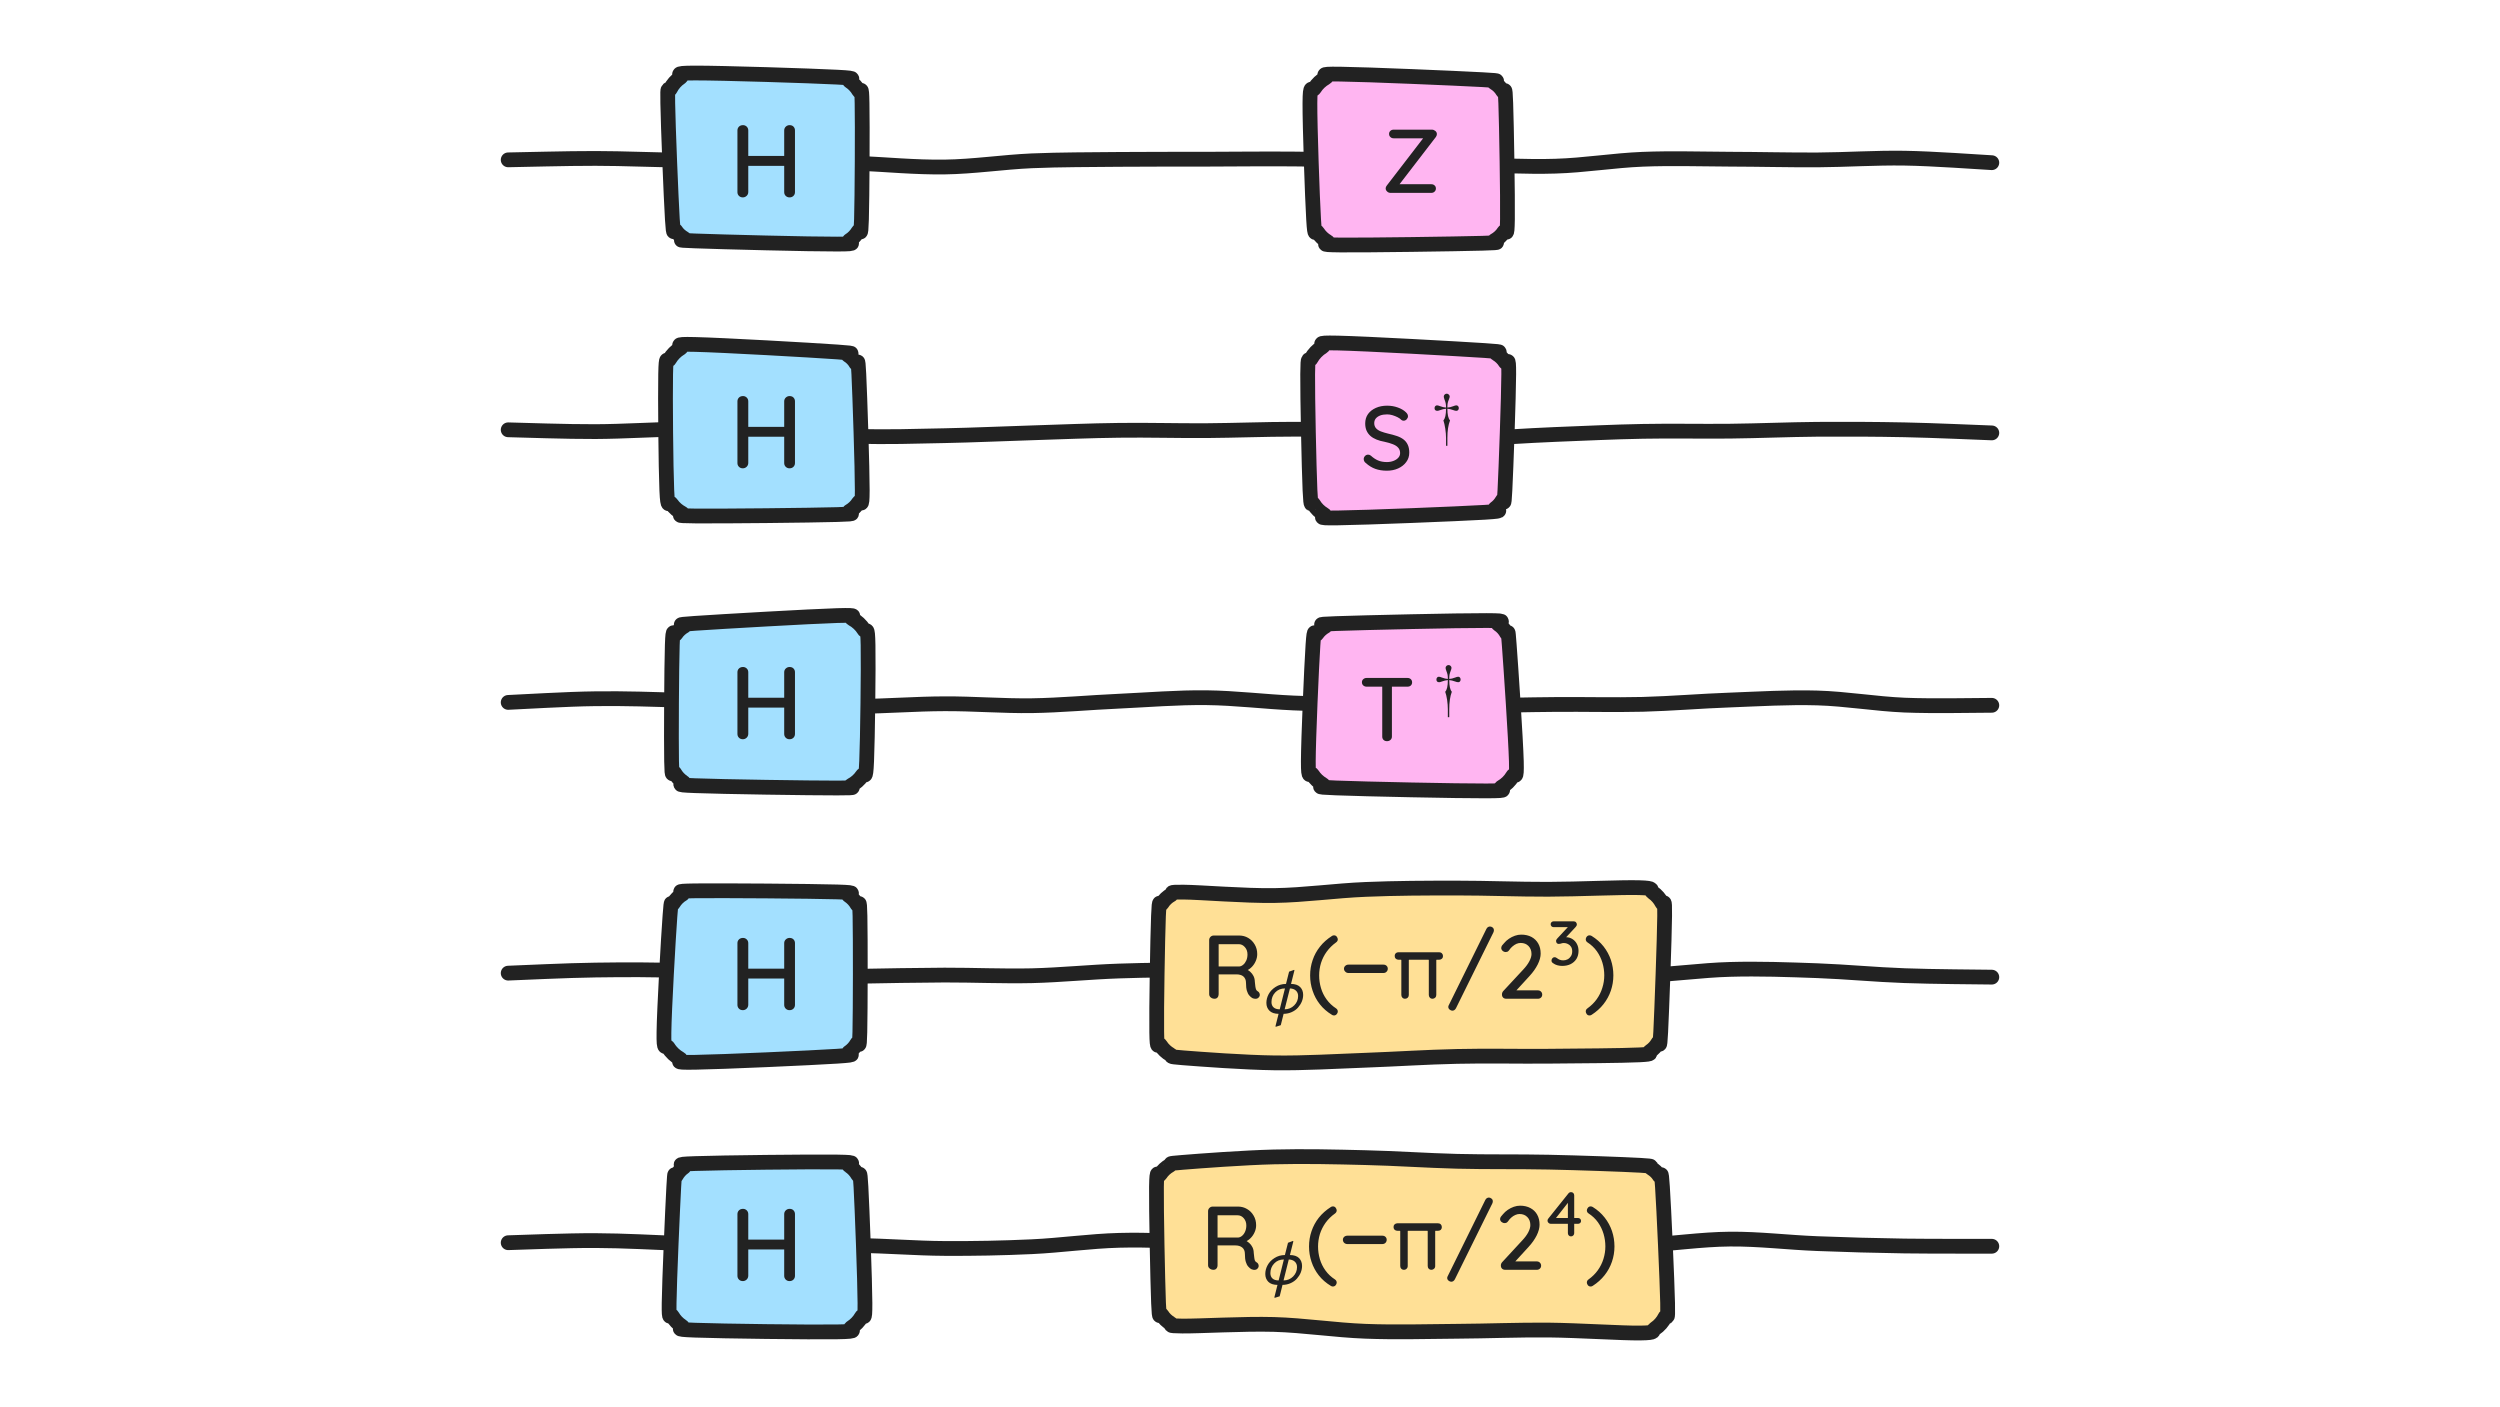
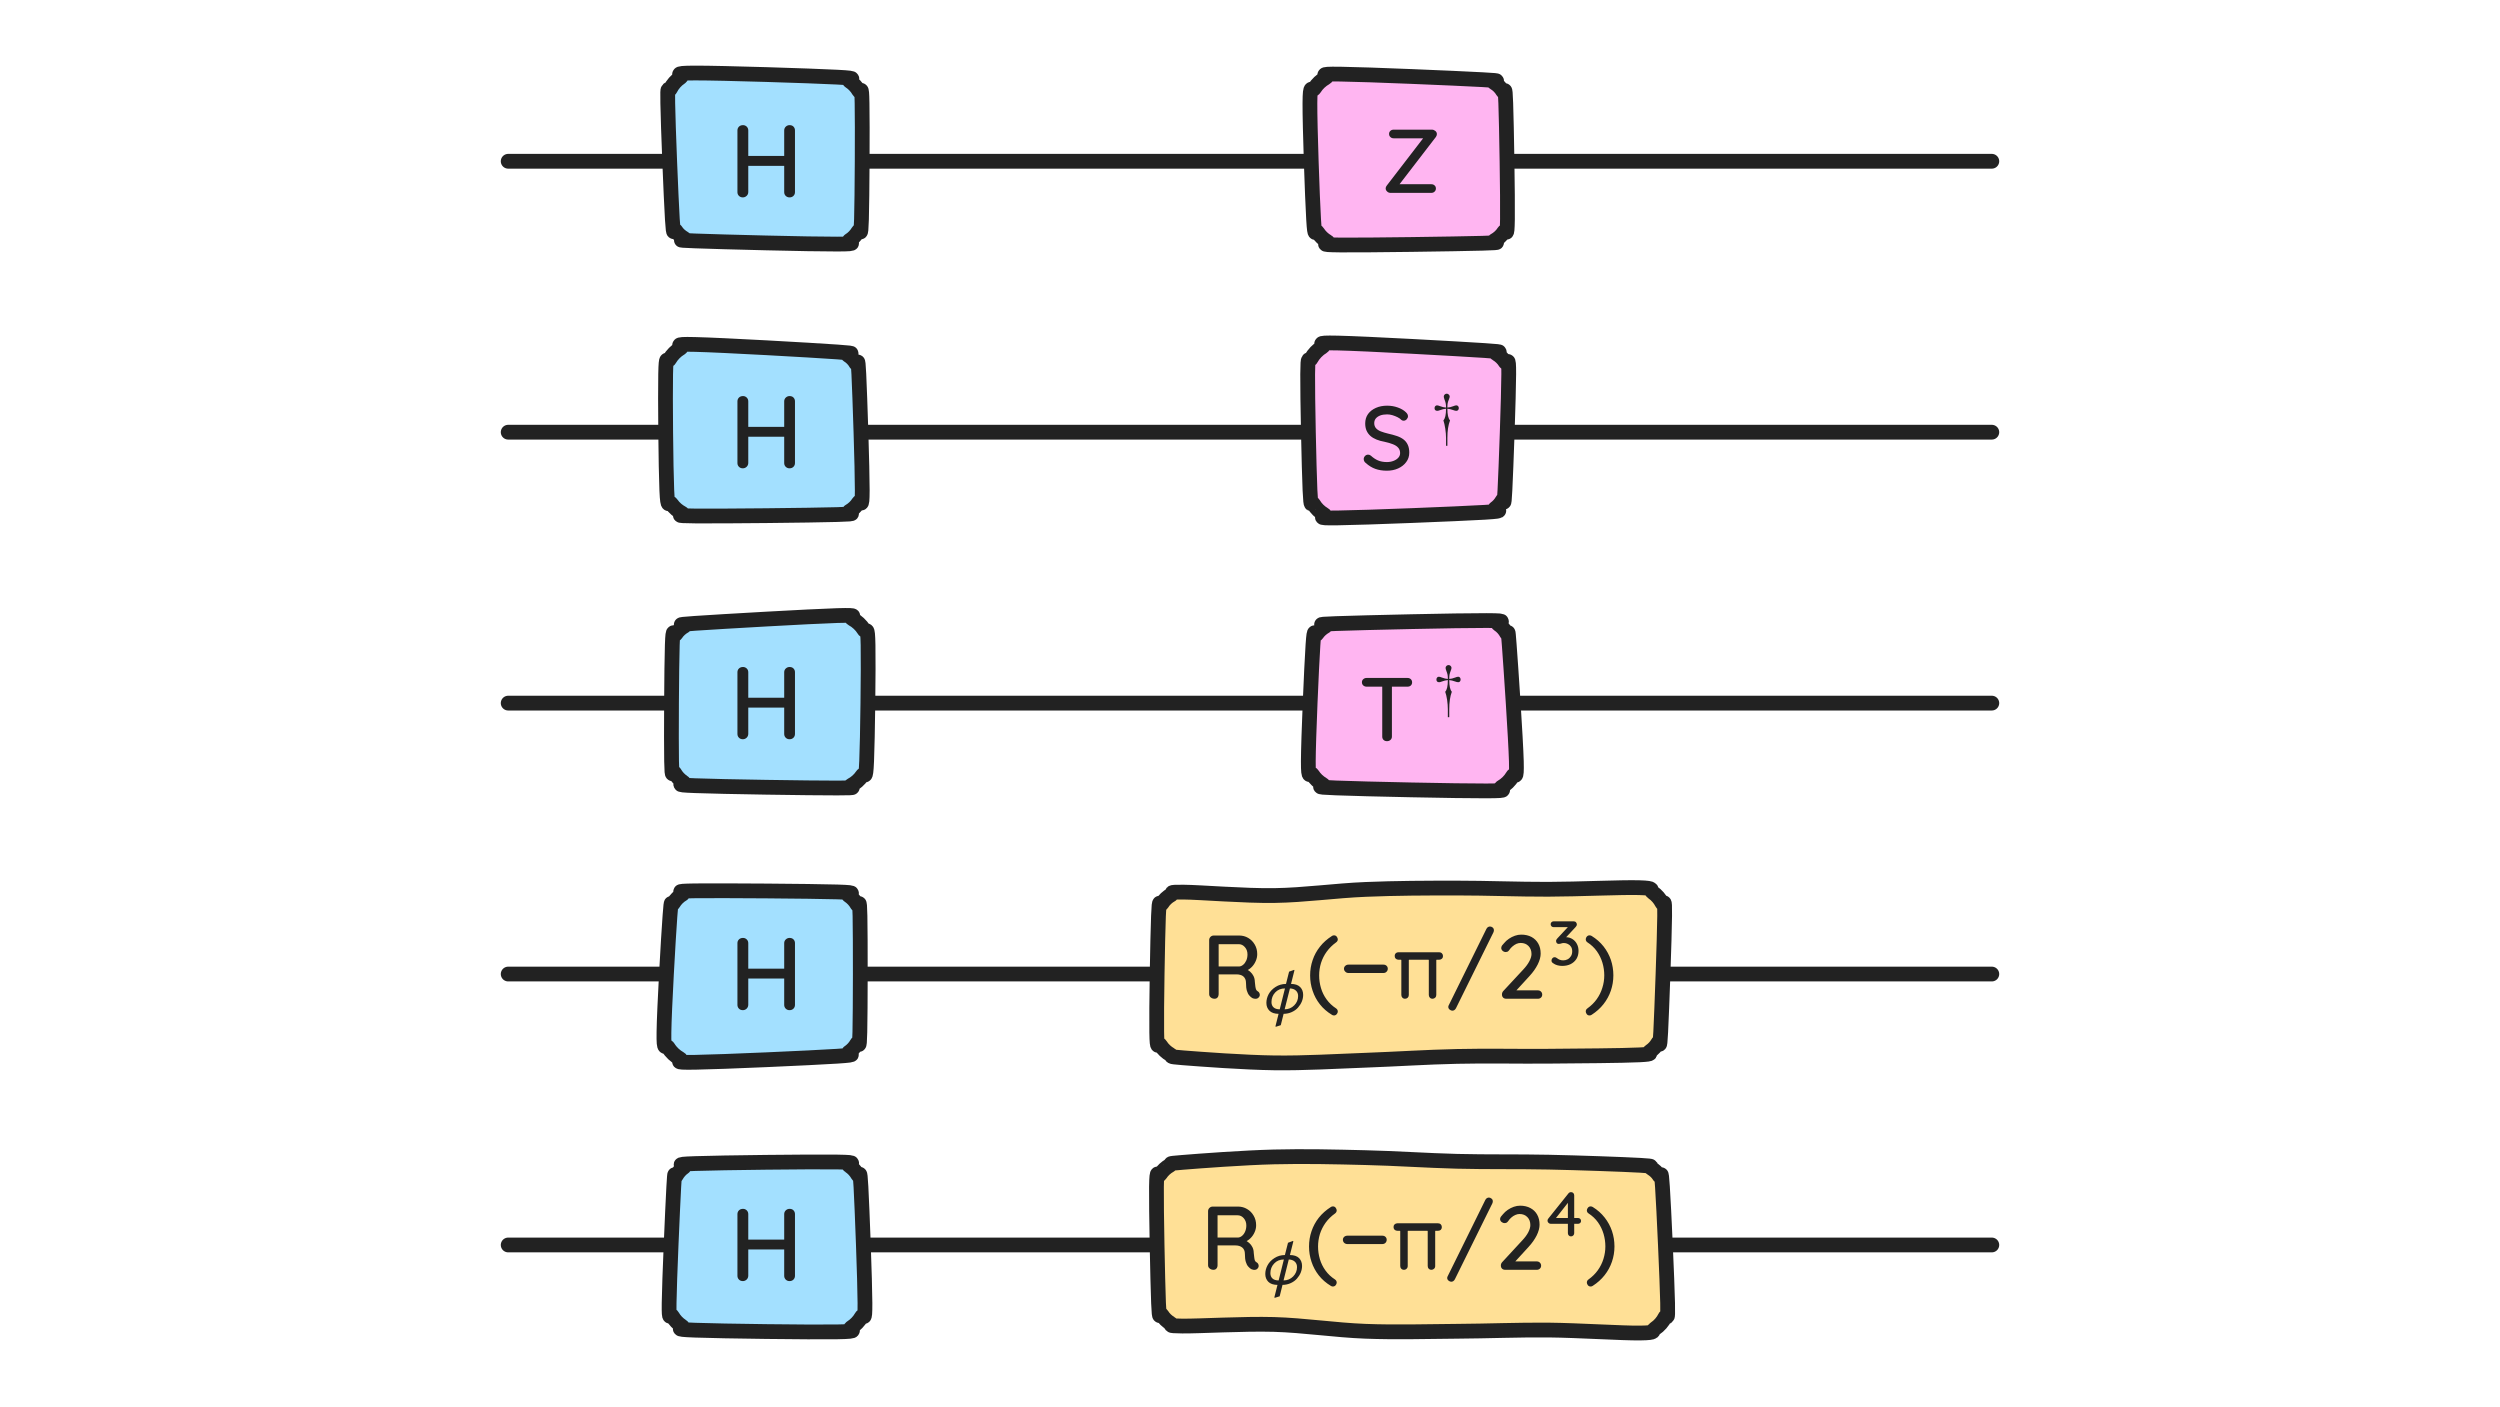
<svg xmlns="http://www.w3.org/2000/svg" viewBox="-78.78 -25 387.56 218" width="387.56" height="218">
  <g stroke-linecap="round" stroke-linejoin="round">
-     <path d="M0,-0.22C2.25,-0.25 9.02,-0.45 13.53,-0.44C18.04,-0.44 22.55,-0.2 27.06,-0.19C31.57,-0.17 36.08,-0.45 40.59,-0.37C45.1,-0.28 49.61,0.09 54.12,0.3C58.63,0.51 63.14,0.95 67.65,0.89C72.16,0.83 76.67,0.13 81.18,-0.07C85.69,-0.26 90.2,-0.24 94.71,-0.29C99.22,-0.33 103.73,-0.31 108.24,-0.32C112.75,-0.33 117.25,-0.39 121.76,-0.35C126.27,-0.31 130.78,-0.25 135.29,-0.11C139.8,0.04 144.31,0.35 148.82,0.5C153.33,0.64 157.84,0.9 162.35,0.76C166.86,0.63 171.37,-0.13 175.88,-0.31C180.39,-0.49 184.9,-0.34 189.41,-0.32C193.92,-0.31 198.43,-0.19 202.94,-0.21C207.45,-0.24 211.96,-0.55 216.47,-0.48C220.98,-0.41 227.75,0.1 230,0.22" fill="none" stroke="#222222" stroke-width="2.29" />
-     <path d="M0,41.63C2.25,41.68 9.02,41.93 13.53,41.91C18.04,41.89 22.55,41.57 27.06,41.52C31.57,41.46 36.08,41.4 40.59,41.58C45.1,41.77 49.61,42.47 54.12,42.63C58.63,42.79 63.14,42.63 67.65,42.54C72.16,42.45 76.67,42.24 81.18,42.1C85.69,41.96 90.2,41.76 94.71,41.71C99.22,41.65 103.73,41.79 108.24,41.76C112.75,41.73 117.25,41.54 121.76,41.54C126.27,41.54 130.78,41.56 135.29,41.78C139.8,42 144.31,42.77 148.82,42.86C153.33,42.96 157.84,42.51 162.35,42.35C166.86,42.18 171.37,41.95 175.88,41.87C180.39,41.78 184.9,41.89 189.41,41.84C193.92,41.79 198.43,41.59 202.94,41.55C207.45,41.52 211.96,41.54 216.47,41.63C220.98,41.72 227.75,42.03 230,42.11" fill="none" stroke="#222222" stroke-width="2.29" />
-     <path d="M0,83.89C2.25,83.8 9.02,83.37 13.53,83.32C18.04,83.26 22.55,83.41 27.06,83.57C31.57,83.73 36.08,84.11 40.59,84.26C45.1,84.42 49.61,84.54 54.12,84.51C58.63,84.48 63.14,84.11 67.65,84.1C72.16,84.08 76.67,84.46 81.18,84.4C85.69,84.33 90.2,83.9 94.71,83.7C99.22,83.49 103.73,83.11 108.24,83.16C112.75,83.21 117.25,83.78 121.76,83.98C126.27,84.17 130.78,84.25 135.29,84.32C139.8,84.4 144.31,84.42 148.82,84.4C153.33,84.38 157.84,84.24 162.35,84.21C166.86,84.17 171.37,84.3 175.88,84.19C180.39,84.07 184.9,83.68 189.41,83.52C193.92,83.35 198.43,83.07 202.94,83.2C207.45,83.33 211.96,84.12 216.47,84.31C220.98,84.5 227.75,84.33 230,84.34" fill="none" stroke="#222222" stroke-width="2.29" />
-     <path d="M0,125.86C2.25,125.78 9.02,125.44 13.53,125.38C18.04,125.32 22.55,125.29 27.06,125.49C31.57,125.69 36.08,126.46 40.59,126.6C45.1,126.74 49.61,126.42 54.12,126.35C58.63,126.27 63.14,126.18 67.65,126.16C72.16,126.15 76.67,126.36 81.18,126.26C85.69,126.15 90.2,125.68 94.71,125.53C99.22,125.38 103.73,125.33 108.24,125.38C112.75,125.44 117.25,125.65 121.76,125.85C126.27,126.06 130.78,126.54 135.29,126.62C139.8,126.69 144.31,126.4 148.82,126.31C153.33,126.22 157.84,126.1 162.35,126.08C166.86,126.07 171.37,126.35 175.88,126.21C180.39,126.08 184.9,125.4 189.41,125.28C193.92,125.15 198.43,125.32 202.94,125.48C207.45,125.65 211.96,126.09 216.47,126.25C220.98,126.42 227.75,126.44 230,126.48" fill="none" stroke="#222222" stroke-width="2.29" />
-     <path d="M0,167.65C2.25,167.59 9.02,167.3 13.53,167.32C18.04,167.34 22.55,167.6 27.06,167.78C31.57,167.96 36.08,168.34 40.59,168.39C45.1,168.45 49.61,168.07 54.12,168.09C58.63,168.12 63.14,168.52 67.65,168.54C72.16,168.57 76.67,168.48 81.18,168.27C85.69,168.06 90.2,167.4 94.71,167.28C99.22,167.16 103.73,167.43 108.24,167.54C112.75,167.66 117.25,167.85 121.76,167.98C126.27,168.11 130.78,168.27 135.29,168.32C139.8,168.37 144.31,168.23 148.82,168.25C153.33,168.28 157.84,168.51 162.35,168.48C166.86,168.44 171.37,168.28 175.88,168.05C180.39,167.82 184.9,167.13 189.41,167.09C193.92,167.05 198.43,167.62 202.94,167.79C207.45,167.97 211.96,168.09 216.47,168.16C220.98,168.22 227.75,168.19 230,168.2" fill="none" stroke="#222222" stroke-width="2.29" />
+     <path d="M0,0C2.25,0 9.02,0 13.53,0C18.04,0 22.55,0 27.06,0C31.57,0 36.08,0 40.59,0C45.1,0 49.61,0 54.12,0C58.63,0 63.14,0 67.65,0C72.16,0 76.67,0 81.18,0C85.69,0 90.2,0 94.71,0C99.22,0 103.73,0 108.24,0C112.75,0 117.25,0 121.76,0C126.27,0 130.78,0 135.29,0C139.8,0 144.31,0 148.82,0C153.33,0 157.84,0 162.35,0C166.86,0 171.37,0 175.88,0C180.39,0 184.9,0 189.41,0C193.92,0 198.43,0 202.94,0C207.45,0 211.96,0 216.47,0C220.98,0 227.75,0 230,0" fill="none" stroke="#222222" stroke-width="2.29" />
+     <path d="M0,42C2.25,42 9.02,42 13.53,42C18.04,42 22.55,42 27.06,42C31.57,42 36.08,42 40.59,42C45.1,42 49.61,42 54.12,42C58.63,42 63.14,42 67.65,42C72.16,42 76.67,42 81.18,42C85.69,42 90.2,42 94.71,42C99.22,42 103.73,42 108.24,42C112.75,42 117.25,42 121.76,42C126.27,42 130.78,42 135.29,42C139.8,42 144.31,42 148.82,42C153.33,42 157.84,42 162.35,42C166.86,42 171.37,42 175.88,42C180.39,42 184.9,42 189.41,42C193.92,42 198.43,42 202.94,42C207.45,42 211.96,42 216.47,42C220.98,42 227.75,42 230,42" fill="none" stroke="#222222" stroke-width="2.29" />
+     <path d="M0,84C2.25,84 9.02,84 13.53,84C18.04,84 22.55,84 27.06,84C31.57,84 36.08,84 40.59,84C45.1,84 49.61,84 54.12,84C58.63,84 63.14,84 67.65,84C72.16,84 76.67,84 81.18,84C85.69,84 90.2,84 94.71,84C99.22,84 103.73,84 108.24,84C112.75,84 117.25,84 121.76,84C126.27,84 130.78,84 135.29,84C139.8,84 144.31,84 148.82,84C153.33,84 157.84,84 162.35,84C166.86,84 171.37,84 175.88,84C180.39,84 184.9,84 189.41,84C193.92,84 198.43,84 202.94,84C207.45,84 211.96,84 216.47,84C220.98,84 227.75,84 230,84" fill="none" stroke="#222222" stroke-width="2.29" />
+     <path d="M0,126C2.25,126 9.02,126 13.53,126C18.04,126 22.55,126 27.06,126C31.57,126 36.08,126 40.59,126C45.1,126 49.61,126 54.12,126C58.63,126 63.14,126 67.65,126C72.16,126 76.67,126 81.18,126C85.69,126 90.2,126 94.71,126C99.22,126 103.73,126 108.24,126C112.75,126 117.25,126 121.76,126C126.27,126 130.78,126 135.29,126C139.8,126 144.31,126 148.82,126C153.33,126 157.84,126 162.35,126C166.86,126 171.37,126 175.88,126C180.39,126 184.9,126 189.41,126C193.92,126 198.43,126 202.94,126C207.45,126 211.96,126 216.47,126C220.98,126 227.75,126 230,126" fill="none" stroke="#222222" stroke-width="2.29" />
+     <path d="M0,168C2.25,168 9.02,168 13.53,168C18.04,168 22.55,168 27.06,168C31.57,168 36.08,168 40.59,168C45.1,168 49.61,168 54.12,168C58.63,168 63.14,168 67.65,168C72.16,168 76.67,168 81.18,168C85.69,168 90.2,168 94.71,168C99.22,168 103.73,168 108.24,168C112.75,168 117.25,168 121.76,168C126.27,168 130.78,168 135.29,168C139.8,168 144.31,168 148.82,168C153.33,168 157.84,168 162.35,168C166.86,168 171.37,168 175.88,168C180.39,168 184.9,168 189.41,168C193.92,168 198.43,168 202.94,168C207.45,168 211.96,168 216.47,168C220.98,168 227.75,168 230,168" fill="none" stroke="#222222" stroke-width="2.29" />
    <path d="M52.96,-12.4C53.52,-12.05 54.03,-11.5 54.35,-10.93C54.67,-10.37 54.8,-12.32 54.86,-9C54.93,-5.68 54.87,5.69 54.77,9C54.67,12.31 54.57,10.33 54.26,10.88C53.94,11.43 53.44,11.96 52.9,12.28C52.35,12.61 54.98,12.83 51,12.84C47.02,12.86 32.95,12.5 29,12.35C25.05,12.2 27.79,12.23 27.29,11.96C26.79,11.69 26.28,11.24 25.98,10.75C25.67,10.25 25.66,12.29 25.45,9C25.25,5.71 24.79,-5.63 24.74,-9C24.68,-12.37 24.82,-10.56 25.15,-11.23C25.47,-11.89 26.06,-12.57 26.7,-12.98C27.34,-13.39 24.95,-13.67 29,-13.68C33.05,-13.69 47.01,-13.25 51,-13.04C54.99,-12.83 52.41,-12.75 52.96,-12.4Z" fill="#A3E0FF" stroke="#222222" stroke-width="2.29" />
    <path d="M152.84,-12.19C153.38,-11.89 153.89,-11.38 154.19,-10.84C154.49,-10.31 154.53,-12.31 154.65,-9C154.77,-5.69 154.96,5.68 154.91,9C154.86,12.32 154.7,10.39 154.36,10.94C154.03,11.49 153.46,12 152.9,12.3C152.34,12.59 154.98,12.59 151,12.71C147.02,12.82 133,13.02 129,12.98C125,12.94 127.58,12.79 127,12.46C126.42,12.14 125.85,11.6 125.49,11.02C125.14,10.45 125.06,12.34 124.86,9C124.66,5.66 124.27,-5.61 124.29,-9C124.31,-12.39 124.59,-10.65 125,-11.31C125.4,-11.97 126.06,-12.58 126.72,-12.94C127.39,-13.31 124.95,-13.56 129,-13.51C133.05,-13.46 147.03,-12.87 151,-12.65C154.97,-12.43 152.31,-12.5 152.84,-12.19Z" fill="#FFB5F1" stroke="#222222" stroke-width="2.29" />
    <path d="M52.69,30.07C53.18,30.36 53.63,30.83 53.9,31.32C54.18,31.81 54.2,29.72 54.36,33C54.52,36.28 54.9,47.68 54.89,51C54.88,54.32 54.64,52.37 54.31,52.91C53.98,53.46 53.44,53.96 52.89,54.27C52.34,54.58 54.98,54.66 51,54.77C47.02,54.89 33.01,55.03 29,54.99C24.99,54.95 27.56,54.86 26.95,54.55C26.34,54.24 25.72,53.71 25.32,53.12C24.93,52.53 24.74,54.35 24.59,51C24.44,47.65 24.34,36.38 24.41,33C24.48,29.62 24.63,31.36 25.01,30.7C25.39,30.03 26.03,29.38 26.69,29C27.36,28.62 24.95,28.3 29,28.4C33.05,28.49 47.05,29.28 51,29.56C54.95,29.84 52.21,29.77 52.69,30.07Z" fill="#A3E0FF" stroke="#222222" stroke-width="2.29" />
    <path d="M153.2,29.83C153.73,30.13 154.25,30.62 154.57,31.15C154.89,31.68 155.12,29.69 155.11,33C155.1,36.31 154.69,47.74 154.52,51C154.35,54.26 154.36,52.11 154.11,52.58C153.85,53.05 153.45,53.51 153,53.82C152.54,54.12 155.43,54.17 151.37,54.42C147.31,54.66 132.78,55.24 128.63,55.29C124.48,55.35 127.1,55.1 126.47,54.75C125.84,54.39 125.23,53.8 124.87,53.17C124.51,52.55 124.46,54.36 124.3,51C124.15,47.64 123.91,36.4 123.94,33C123.97,29.6 124.09,31.3 124.47,30.6C124.85,29.9 125.51,29.2 126.2,28.8C126.9,28.39 124.44,28.09 128.63,28.18C132.83,28.27 147.27,29.07 151.37,29.34C155.46,29.62 152.67,29.53 153.2,29.83Z" fill="#FFB5F1" stroke="#222222" stroke-width="2.29" />
    <path d="M53.35,70.93C54.04,71.29 54.73,71.93 55.14,72.61C55.54,73.29 55.72,71.6 55.79,75C55.86,78.4 55.72,89.63 55.57,93C55.42,96.37 55.27,94.61 54.87,95.24C54.47,95.86 53.81,96.43 53.17,96.75C52.52,97.07 55.03,97.15 51,97.16C46.97,97.17 32.98,96.96 29,96.8C25.02,96.65 27.66,96.56 27.13,96.24C26.6,95.91 26.11,95.38 25.81,94.84C25.51,94.3 25.39,96.31 25.33,93C25.27,89.69 25.33,78.29 25.44,75C25.55,71.71 25.7,73.76 26.01,73.27C26.32,72.79 26.81,72.34 27.31,72.07C27.81,71.8 25.05,71.91 29,71.63C32.95,71.36 46.94,70.55 51,70.43C55.06,70.32 52.66,70.57 53.35,70.93Z" fill="#A3E0FF" stroke="#222222" stroke-width="2.29" />
    <path d="M153.51,71.78C154.04,72.11 154.51,72.65 154.79,73.19C155.07,73.73 154.94,71.7 155.19,75C155.44,78.3 156.2,89.61 156.29,93C156.37,96.39 156.08,94.66 155.7,95.34C155.32,96.01 154.66,96.65 153.98,97.03C153.31,97.41 155.93,97.59 151.65,97.61C147.38,97.63 132.58,97.32 128.35,97.15C124.12,96.99 126.87,96.95 126.27,96.6C125.66,96.26 125.07,95.71 124.7,95.11C124.33,94.51 124.03,96.35 124.04,93C124.05,89.65 124.54,78.29 124.76,75C124.98,71.71 125.05,73.77 125.37,73.28C125.69,72.8 126.18,72.37 126.67,72.1C127.17,71.83 124.18,71.82 128.35,71.67C132.51,71.52 147.46,71.18 151.65,71.2C155.85,71.21 152.99,71.44 153.51,71.78Z" fill="#FFB5F1" stroke="#222222" stroke-width="2.29" />
    <path d="M52.82,113.85C53.33,114.18 53.8,114.69 54.09,115.22C54.37,115.74 54.47,113.7 54.54,117C54.61,120.3 54.6,131.71 54.52,135C54.44,138.29 54.35,136.25 54.06,136.77C53.78,137.29 53.32,137.8 52.81,138.13C52.3,138.46 54.97,138.48 51,138.74C47.03,139 33.06,139.62 29,139.68C24.94,139.74 27.32,139.5 26.62,139.12C25.92,138.74 25.23,138.1 24.82,137.41C24.41,136.73 24.1,138.4 24.15,135C24.19,131.6 24.83,120.33 25.08,117C25.32,113.67 25.28,115.6 25.6,115.04C25.93,114.47 26.47,113.93 27.04,113.61C27.61,113.28 25.01,113.16 29,113.1C32.99,113.05 47.03,113.15 51,113.27C54.97,113.4 52.3,113.53 52.82,113.85Z" fill="#A3E0FF" stroke="#222222" stroke-width="2.29" />
    <path d="M177.44,113.35C178.03,113.74 178.55,114.36 178.86,114.97C179.16,115.57 179.31,113.66 179.28,117C179.25,120.34 178.84,131.72 178.67,135C178.49,138.28 178.5,136.18 178.23,136.68C177.96,137.17 177.52,137.65 177.04,137.96C176.56,138.27 177.97,138.4 175.33,138.53C172.69,138.66 165.91,138.7 161.2,138.74C156.49,138.78 151.78,138.66 147.07,138.77C142.36,138.87 137.64,139.19 132.93,139.36C128.22,139.53 123.51,139.83 118.8,139.77C114.09,139.71 107.36,139.2 104.67,138.99C101.98,138.77 103.24,138.81 102.65,138.49C102.06,138.16 101.48,137.62 101.13,137.04C100.78,136.46 100.59,138.34 100.54,135C100.48,131.66 100.68,120.32 100.81,117C100.94,113.68 101.02,115.63 101.35,115.08C101.67,114.53 102.22,114.02 102.78,113.72C103.33,113.42 102,113.28 104.67,113.3C107.34,113.32 114.09,113.9 118.8,113.83C123.51,113.76 128.22,113.07 132.93,112.88C137.64,112.68 142.36,112.67 147.07,112.67C151.78,112.67 156.49,112.87 161.2,112.86C165.91,112.85 172.62,112.53 175.33,112.61C178.04,112.69 176.85,112.95 177.44,113.35Z" fill="#FFE096" stroke="#222222" stroke-width="2.29" />
    <path d="M52.89,155.73C53.42,156.07 53.91,156.6 54.21,157.15C54.51,157.69 54.5,155.69 54.69,159C54.87,162.31 55.3,173.64 55.31,177C55.32,180.36 55.1,178.53 54.75,179.17C54.4,179.8 53.82,180.41 53.19,180.8C52.57,181.18 55.03,181.4 51,181.47C46.97,181.54 33.01,181.36 29,181.21C24.99,181.06 27.52,180.95 26.93,180.59C26.34,180.22 25.79,179.64 25.46,179.05C25.13,178.45 24.91,180.34 24.95,177C24.99,173.66 25.49,162.28 25.67,159C25.86,155.72 25.78,157.8 26.04,157.29C26.31,156.79 26.75,156.27 27.24,155.95C27.73,155.63 25.04,155.51 29,155.38C32.96,155.24 47.02,155.08 51,155.14C54.98,155.2 52.35,155.4 52.89,155.73Z" fill="#A3E0FF" stroke="#222222" stroke-width="2.29" />
    <path d="M177.19,156.09C177.68,156.36 178.16,156.81 178.45,157.3C178.74,157.78 178.73,155.72 178.94,159C179.16,162.28 179.67,173.63 179.74,177C179.8,180.37 179.66,178.55 179.33,179.21C179.01,179.87 178.43,180.55 177.79,180.96C177.15,181.36 178.25,181.61 175.5,181.65C172.76,181.69 166.04,181.24 161.3,181.19C156.57,181.15 151.83,181.35 147.1,181.38C142.37,181.42 137.63,181.56 132.9,181.38C128.17,181.2 123.43,180.46 118.7,180.32C113.96,180.19 107.17,180.6 104.5,180.57C101.83,180.54 103.21,180.43 102.68,180.14C102.15,179.85 101.64,179.35 101.33,178.83C101.02,178.31 100.96,180.3 100.82,177C100.69,173.7 100.46,162.33 100.5,159C100.55,155.67 100.75,157.59 101.09,157.04C101.44,156.48 102,155.97 102.57,155.66C103.14,155.35 101.81,155.42 104.5,155.2C107.19,154.98 113.96,154.47 118.7,154.35C123.43,154.23 128.17,154.34 132.9,154.46C137.63,154.57 142.37,154.91 147.1,155.03C151.83,155.15 156.57,155.06 161.3,155.16C166.04,155.26 172.86,155.5 175.5,155.65C178.15,155.81 176.69,155.81 177.19,156.09Z" fill="#FFE096" stroke="#222222" stroke-width="2.29" />
    <path d="M36.41,-5.6Q36.73,-5.6 36.98,-5.37Q37.22,-5.13 37.22,-4.78L37.22,4.79Q37.21,5.14 36.96,5.37Q36.71,5.6 36.38,5.6Q36.01,5.6 35.78,5.37Q35.54,5.14 35.54,4.79L35.54,-4.78Q35.54,-5.13 35.78,-5.37Q36.02,-5.6 36.41,-5.6ZM43.62,-5.6Q44.01,-5.6 44.23,-5.37Q44.46,-5.13 44.46,-4.78L44.46,4.79Q44.46,5.14 44.22,5.37Q43.99,5.6 43.61,5.6Q43.27,5.6 43.03,5.37Q42.79,5.14 42.79,4.79L42.79,-4.78Q42.79,-5.13 43.04,-5.37Q43.29,-5.6 43.62,-5.6ZM36.34,-0.83L43.64,-0.83L43.62,0.71L36.33,0.71L36.34,-0.83Z" fill="#222222" stroke="none" />
    <path d="M143.21,-4.9Q143.48,-4.9 143.72,-4.71Q143.97,-4.52 143.97,-4.21Q143.97,-3.99 143.82,-3.77L138.12,3.64L137.99,3.56L143.12,3.56Q143.41,3.56 143.61,3.74Q143.82,3.92 143.82,4.23Q143.82,4.51 143.61,4.71Q143.41,4.9 143.12,4.9L136.77,4.9Q136.47,4.9 136.25,4.68Q136.03,4.47 136.03,4.2Q136.03,3.98 136.2,3.77L141.9,-3.64L142.01,-3.56L137.26,-3.56Q136.97,-3.56 136.77,-3.75Q136.56,-3.93 136.56,-4.24Q136.56,-4.54 136.77,-4.72Q136.97,-4.9 137.26,-4.9L143.21,-4.9Z" fill="#222222" stroke="none" />
    <path d="M36.41,36.4Q36.73,36.4 36.98,36.63Q37.22,36.87 37.22,37.22L37.22,46.79Q37.21,47.13 36.96,47.37Q36.71,47.6 36.38,47.6Q36.01,47.6 35.78,47.37Q35.54,47.13 35.54,46.79L35.54,37.22Q35.54,36.87 35.78,36.63Q36.02,36.4 36.41,36.4ZM43.62,36.4Q44.01,36.4 44.23,36.63Q44.46,36.87 44.46,37.22L44.46,46.79Q44.46,47.13 44.22,47.37Q43.99,47.6 43.61,47.6Q43.27,47.6 43.03,47.37Q42.79,47.13 42.79,46.79L42.79,37.22Q42.79,36.87 43.04,36.63Q43.29,36.4 43.62,36.4ZM36.34,41.17L43.64,41.17L43.62,42.7L36.33,42.7L36.34,41.17Z" fill="#222222" stroke="none" />
    <path d="M136.23,47.97Q135.22,47.97 134.44,47.69Q133.65,47.41 132.94,46.77Q132.79,46.66 132.71,46.5Q132.63,46.34 132.63,46.17Q132.63,45.9 132.83,45.69Q133.02,45.48 133.32,45.48Q133.54,45.48 133.74,45.64Q134.27,46.13 134.85,46.38Q135.43,46.63 136.22,46.63Q136.78,46.63 137.24,46.45Q137.71,46.27 137.99,45.96Q138.27,45.65 138.27,45.24Q138.27,44.74 137.98,44.41Q137.7,44.08 137.16,43.87Q136.62,43.65 135.87,43.49Q135.17,43.37 134.61,43.14Q134.06,42.92 133.67,42.58Q133.28,42.23 133.07,41.76Q132.86,41.28 132.86,40.65Q132.86,39.8 133.3,39.18Q133.75,38.57 134.52,38.23Q135.29,37.89 136.26,37.89Q137.14,37.89 137.91,38.17Q138.68,38.44 139.16,38.9Q139.49,39.2 139.49,39.53Q139.49,39.78 139.29,40Q139.09,40.22 138.82,40.22Q138.62,40.22 138.48,40.11Q138.26,39.87 137.88,39.68Q137.5,39.49 137.07,39.36Q136.65,39.24 136.26,39.24Q135.63,39.24 135.18,39.41Q134.73,39.59 134.49,39.89Q134.26,40.19 134.26,40.6Q134.26,41.07 134.53,41.38Q134.8,41.69 135.29,41.88Q135.78,42.07 136.41,42.22Q137.18,42.39 137.79,42.6Q138.4,42.81 138.82,43.14Q139.24,43.47 139.46,43.96Q139.69,44.45 139.69,45.17Q139.69,46.01 139.21,46.64Q138.74,47.27 137.96,47.62Q137.18,47.97 136.23,47.97ZM145.39,44.11L145.39,42.9Q145.39,42.22 145.27,41.44Q145.15,40.66 144.98,40.17Q145.39,39.75 145.39,38.36Q144.94,38.4 144.5,38.57Q144.18,38.69 144.05,38.69Q143.61,38.69 143.61,38.27Q143.61,38.08 143.72,37.96Q143.83,37.84 144,37.84Q144.15,37.84 144.48,37.97Q145,38.17 145.39,38.18Q145.39,37.78 145.34,37.54Q145.3,37.3 145.15,36.93Q145.04,36.63 145.04,36.47Q145.04,36.3 145.18,36.16Q145.32,36.03 145.5,36.03Q145.67,36.03 145.81,36.16Q145.96,36.3 145.96,36.47Q145.96,36.61 145.83,36.93Q145.68,37.29 145.64,37.53Q145.6,37.77 145.6,38.18Q146,38.17 146.51,37.97Q146.82,37.84 147,37.84Q147.15,37.84 147.26,37.96Q147.37,38.08 147.37,38.27Q147.37,38.46 147.26,38.57Q147.16,38.69 147,38.69Q146.8,38.69 146.49,38.57Q146.02,38.4 145.6,38.36Q145.6,39.74 146.01,40.17Q145.6,41.21 145.6,42.9L145.6,44.11L145.39,44.11Z" fill="#222222" stroke="none" />
    <path d="M36.41,78.4Q36.73,78.4 36.98,78.63Q37.22,78.86 37.22,79.21L37.22,88.78Q37.21,89.13 36.96,89.37Q36.71,89.6 36.38,89.6Q36.01,89.6 35.78,89.37Q35.54,89.13 35.54,88.78L35.54,79.21Q35.54,78.86 35.78,78.63Q36.02,78.4 36.41,78.4ZM43.62,78.4Q44.01,78.4 44.23,78.63Q44.46,78.86 44.46,79.21L44.46,88.78Q44.46,89.13 44.22,89.37Q43.99,89.6 43.61,89.6Q43.27,89.6 43.03,89.37Q42.79,89.13 42.79,88.78L42.79,79.21Q42.79,78.86 43.04,78.63Q43.29,78.4 43.62,78.4ZM36.34,83.17L43.64,83.17L43.62,84.7L36.33,84.7L36.34,83.17Z" fill="#222222" stroke="none" />
    <path d="M136.24,89.9Q135.9,89.9 135.7,89.7Q135.5,89.5 135.5,89.19L135.5,80.8L137,80.8L137,89.19Q137,89.5 136.78,89.7Q136.56,89.9 136.24,89.9ZM133.06,81.45Q132.77,81.45 132.56,81.26Q132.35,81.07 132.35,80.76Q132.35,80.47 132.56,80.29Q132.77,80.1 133.06,80.1L139.43,80.1Q139.73,80.1 139.93,80.29Q140.13,80.48 140.13,80.78Q140.13,81.08 139.93,81.27Q139.73,81.45 139.43,81.45L133.06,81.45ZM145.67,86.18L145.67,84.97Q145.67,84.29 145.56,83.51Q145.44,82.73 145.26,82.24Q145.67,81.82 145.67,80.43Q145.22,80.47 144.78,80.64Q144.47,80.76 144.33,80.76Q143.9,80.76 143.9,80.34Q143.9,80.15 144.01,80.03Q144.11,79.91 144.28,79.91Q144.44,79.91 144.76,80.04Q145.28,80.24 145.67,80.25Q145.67,79.85 145.63,79.61Q145.58,79.37 145.44,79Q145.32,78.7 145.32,78.54Q145.32,78.37 145.46,78.23Q145.6,78.1 145.78,78.1Q145.96,78.1 146.1,78.23Q146.24,78.37 146.24,78.54Q146.24,78.68 146.11,79Q145.97,79.36 145.93,79.6Q145.89,79.84 145.89,80.25Q146.28,80.24 146.79,80.04Q147.1,79.91 147.28,79.91Q147.44,79.91 147.54,80.03Q147.65,80.15 147.65,80.34Q147.65,80.53 147.55,80.64Q147.45,80.76 147.29,80.76Q147.08,80.76 146.77,80.64Q146.31,80.47 145.89,80.43Q145.89,81.81 146.29,82.24Q145.89,83.28 145.89,84.97L145.89,86.18L145.67,86.18Z" fill="#222222" stroke="none" />
    <path d="M36.41,120.4Q36.73,120.4 36.98,120.63Q37.22,120.86 37.22,121.21L37.22,130.78Q37.21,131.13 36.96,131.37Q36.71,131.6 36.38,131.6Q36.01,131.6 35.78,131.37Q35.54,131.13 35.54,130.78L35.54,121.21Q35.54,120.86 35.78,120.63Q36.02,120.4 36.41,120.4ZM43.62,120.4Q44.01,120.4 44.23,120.63Q44.46,120.86 44.46,121.21L44.46,130.78Q44.46,131.13 44.22,131.37Q43.99,131.6 43.61,131.6Q43.27,131.6 43.03,131.37Q42.79,131.13 42.79,130.78L42.79,121.21Q42.79,120.86 43.04,120.63Q43.29,120.4 43.62,120.4ZM36.34,125.17L43.64,125.17L43.62,126.7L36.33,126.7L36.34,125.17Z" fill="#222222" stroke="none" />
    <path d="M109.51,129.83Q109.17,129.83 108.92,129.63Q108.67,129.42 108.67,129.12L108.67,120.74Q108.67,120.44 108.88,120.23Q109.09,120.03 109.38,120.03L113.33,120.03Q114.09,120.03 114.72,120.4Q115.35,120.77 115.73,121.42Q116.12,122.07 116.12,122.91Q116.12,123.47 115.89,123.98Q115.67,124.5 115.29,124.89Q114.91,125.28 114.44,125.48L114.28,125.21Q114.72,125.36 115.04,125.65Q115.36,125.94 115.55,126.32Q115.74,126.71 115.75,127.2Q115.8,127.63 115.83,127.92Q115.87,128.21 115.94,128.39Q116.01,128.57 116.19,128.67Q116.44,128.81 116.5,129.09Q116.57,129.37 116.38,129.59Q116.26,129.76 116.07,129.81Q115.88,129.86 115.68,129.82Q115.49,129.79 115.35,129.72Q115.12,129.58 114.89,129.32Q114.66,129.06 114.52,128.6Q114.38,128.14 114.38,127.38Q114.38,127.03 114.27,126.78Q114.16,126.53 113.96,126.36Q113.77,126.2 113.5,126.13Q113.23,126.05 112.91,126.05L109.94,126.05L110.14,125.77L110.14,129.12Q110.14,129.42 109.97,129.63Q109.8,129.83 109.51,129.83ZM109.96,124.83L113.3,124.83Q113.63,124.82 113.93,124.57Q114.23,124.33 114.42,123.91Q114.61,123.49 114.61,122.96Q114.61,122.28 114.21,121.83Q113.81,121.37 113.26,121.37L109.99,121.37L110.14,121.01L110.14,125.13L109.96,124.83ZM121.89,125.42L121.36,127.53Q122.31,127.54 122.78,128.02Q123.24,128.49 123.24,129.23Q123.24,129.74 123.04,130.25Q122.83,130.76 122.45,131.19Q122.08,131.62 121.49,131.89Q120.91,132.16 120.21,132.17L119.77,133.93L119.02,134.17L118.94,134.12L119.43,132.17Q118.48,132.16 118.01,131.68Q117.54,131.21 117.54,130.47Q117.54,129.78 117.89,129.12Q118.25,128.46 118.96,128Q119.68,127.54 120.58,127.53L121.06,125.63L121.84,125.35L121.89,125.42ZM121.19,128.23L120.37,131.47Q121.26,131.46 121.86,130.85Q122.46,130.25 122.46,129.4Q122.46,128.89 122.12,128.57Q121.78,128.25 121.19,128.23ZM119.61,131.47L120.42,128.23Q119.49,128.23 118.91,128.85Q118.33,129.47 118.33,130.35Q118.33,130.87 118.65,131.16Q118.96,131.46 119.61,131.47ZM128.02,132.42Q127.84,132.42 127.7,132.32Q126.59,131.65 125.84,130.7Q125.09,129.75 124.71,128.6Q124.32,127.45 124.32,126.22Q124.32,124.97 124.71,123.84Q125.09,122.7 125.85,121.75Q126.6,120.8 127.7,120.1Q127.84,120 128.02,120Q128.3,120 128.45,120.21Q128.61,120.42 128.61,120.62Q128.61,120.9 128.35,121.09Q127.49,121.71 126.9,122.52Q126.31,123.33 126.01,124.28Q125.72,125.22 125.72,126.22Q125.72,127.21 126,128.16Q126.28,129.12 126.87,129.93Q127.46,130.75 128.35,131.33Q128.61,131.51 128.61,131.82Q128.61,132.03 128.44,132.22Q128.27,132.42 128.02,132.42ZM130.27,125.84Q129.98,125.84 129.78,125.64Q129.57,125.45 129.57,125.17Q129.57,124.9 129.78,124.72Q129.98,124.54 130.27,124.54L135.68,124.54Q135.98,124.54 136.17,124.72Q136.36,124.9 136.36,125.18Q136.36,125.45 136.17,125.64Q135.98,125.84 135.68,125.84L130.27,125.84ZM139.04,129.83Q138.78,129.83 138.62,129.66Q138.46,129.49 138.46,129.24L138.46,123.85Q138.46,123.78 138.39,123.78L138.01,123.78Q137.76,123.78 137.59,123.61Q137.43,123.45 137.43,123.19Q137.43,122.94 137.59,122.78Q137.76,122.62 138.01,122.62L144.33,122.62Q144.58,122.62 144.75,122.79Q144.92,122.96 144.92,123.21Q144.92,123.46 144.75,123.62Q144.58,123.78 144.33,123.78L143.95,123.78Q143.88,123.78 143.88,123.85L143.88,129.24Q143.88,129.49 143.71,129.66Q143.54,129.83 143.29,129.83Q143.04,129.83 142.88,129.66Q142.72,129.49 142.72,129.24L142.72,123.85Q142.72,123.78 142.65,123.78L139.69,123.78Q139.62,123.78 139.62,123.85L139.62,129.24Q139.62,129.49 139.46,129.66Q139.29,129.83 139.04,129.83ZM146.37,131.68Q146.16,131.68 145.95,131.51Q145.74,131.34 145.74,131.09Q145.74,130.94 145.83,130.8L151.64,119.02Q151.73,118.83 151.88,118.73Q152.03,118.63 152.21,118.63Q152.41,118.63 152.61,118.78Q152.81,118.94 152.81,119.22Q152.81,119.37 152.74,119.53L146.93,131.3Q146.83,131.48 146.69,131.58Q146.55,131.68 146.37,131.68ZM159.64,128.53Q159.92,128.53 160.11,128.72Q160.3,128.91 160.3,129.19Q160.3,129.47 160.11,129.65Q159.92,129.83 159.64,129.83L154.73,129.83Q154.42,129.83 154.24,129.65Q154.06,129.47 154.06,129.16Q154.06,128.88 154.25,128.65L157.38,125.28Q157.98,124.64 158.31,124.01Q158.64,123.38 158.64,122.9Q158.64,122.13 158.17,121.65Q157.71,121.18 156.96,121.18Q156.63,121.18 156.3,121.32Q155.98,121.47 155.69,121.72Q155.4,121.96 155.19,122.28Q155.05,122.48 154.91,122.54Q154.77,122.59 154.65,122.59Q154.38,122.59 154.16,122.4Q153.95,122.21 153.95,121.96Q153.95,121.77 154.07,121.58Q154.2,121.4 154.39,121.21Q154.7,120.83 155.14,120.53Q155.58,120.23 156.07,120.06Q156.56,119.89 157.04,119.89Q157.96,119.89 158.64,120.25Q159.32,120.62 159.69,121.28Q160.06,121.93 160.06,122.83Q160.06,123.59 159.61,124.5Q159.15,125.42 158.34,126.3L156.17,128.67L156.02,128.53L159.64,128.53ZM162.21,123.39Q162.29,123.39 162.37,123.41Q162.46,123.44 162.57,123.52Q162.75,123.67 163,123.78Q163.25,123.88 163.57,123.88Q163.93,123.88 164.25,123.71Q164.56,123.54 164.76,123.22Q164.95,122.91 164.95,122.48Q164.95,122.04 164.76,121.76Q164.58,121.48 164.28,121.34Q163.99,121.19 163.67,121.19Q163.48,121.19 163.35,121.23Q163.23,121.26 163.11,121.3Q162.99,121.33 162.85,121.33Q162.67,121.33 162.56,121.2Q162.45,121.07 162.45,120.88Q162.45,120.76 162.5,120.67Q162.55,120.59 162.64,120.48L164.45,118.54L164.67,118.73L162.07,118.73Q161.87,118.73 161.74,118.6Q161.61,118.47 161.61,118.27Q161.61,118.09 161.74,117.96Q161.87,117.83 162.07,117.83L165.17,117.83Q165.42,117.83 165.54,117.98Q165.67,118.13 165.67,118.32Q165.67,118.43 165.61,118.53Q165.56,118.63 165.48,118.71L163.66,120.67L163.41,120.41Q163.49,120.37 163.68,120.33Q163.86,120.29 163.98,120.29Q164.54,120.29 164.99,120.58Q165.43,120.86 165.68,121.34Q165.93,121.81 165.93,122.41Q165.93,123.12 165.61,123.65Q165.28,124.17 164.71,124.46Q164.14,124.74 163.39,124.74Q163.02,124.74 162.65,124.64Q162.29,124.54 162.02,124.34Q161.85,124.24 161.79,124.13Q161.74,124.02 161.74,123.91Q161.74,123.72 161.87,123.56Q162,123.39 162.21,123.39ZM167.63,132.42Q167.35,132.42 167.2,132.21Q167.05,132 167.05,131.8Q167.05,131.51 167.3,131.33Q168.17,130.71 168.75,129.9Q169.33,129.09 169.62,128.14Q169.92,127.2 169.92,126.2Q169.92,125.21 169.64,124.26Q169.36,123.31 168.78,122.48Q168.19,121.65 167.3,121.08Q167.05,120.91 167.05,120.6Q167.05,120.39 167.21,120.2Q167.38,120 167.63,120Q167.8,120 167.96,120.09Q169.06,120.77 169.81,121.72Q170.56,122.68 170.95,123.82Q171.33,124.97 171.33,126.2Q171.33,127.44 170.94,128.58Q170.55,129.72 169.8,130.67Q169.05,131.62 167.96,132.32Q167.82,132.42 167.63,132.42Z" fill="#222222" stroke="none" />
    <path d="M36.41,162.4Q36.73,162.4 36.98,162.63Q37.22,162.87 37.22,163.22L37.22,172.78Q37.21,173.13 36.96,173.37Q36.71,173.6 36.38,173.6Q36.01,173.6 35.78,173.37Q35.54,173.13 35.54,172.78L35.54,163.22Q35.54,162.87 35.78,162.63Q36.02,162.4 36.41,162.4ZM43.62,162.4Q44.01,162.4 44.23,162.63Q44.46,162.87 44.46,163.22L44.46,172.78Q44.46,173.13 44.22,173.37Q43.99,173.6 43.61,173.6Q43.27,173.6 43.03,173.37Q42.79,173.13 42.79,172.78L42.79,163.22Q42.79,162.87 43.04,162.63Q43.29,162.4 43.62,162.4ZM36.34,167.17L43.64,167.17L43.62,168.7L36.33,168.7L36.34,167.17Z" fill="#222222" stroke="none" />
    <path d="M109.34,171.85Q109,171.85 108.75,171.65Q108.5,171.45 108.5,171.14L108.5,162.77Q108.5,162.46 108.71,162.26Q108.92,162.05 109.21,162.05L113.16,162.05Q113.92,162.05 114.55,162.43Q115.18,162.79 115.56,163.45Q115.95,164.1 115.95,164.94Q115.95,165.5 115.72,166.01Q115.5,166.52 115.12,166.91Q114.74,167.3 114.27,167.5L114.11,167.23Q114.55,167.39 114.87,167.68Q115.19,167.96 115.38,168.35Q115.57,168.73 115.58,169.22Q115.62,169.65 115.66,169.94Q115.69,170.23 115.76,170.41Q115.83,170.59 116.02,170.69Q116.27,170.83 116.33,171.11Q116.39,171.39 116.21,171.61Q116.09,171.78 115.9,171.83Q115.71,171.88 115.51,171.85Q115.32,171.81 115.18,171.74Q114.95,171.6 114.72,171.34Q114.49,171.08 114.35,170.62Q114.21,170.16 114.21,169.4Q114.21,169.05 114.1,168.8Q113.99,168.55 113.79,168.39Q113.59,168.23 113.33,168.15Q113.06,168.07 112.74,168.07L109.77,168.07L109.97,167.79L109.97,171.14Q109.97,171.45 109.8,171.65Q109.63,171.85 109.34,171.85ZM109.79,166.85L113.13,166.85Q113.45,166.84 113.75,166.6Q114.06,166.35 114.24,165.93Q114.43,165.51 114.43,164.98Q114.43,164.31 114.03,163.85Q113.64,163.4 113.09,163.4L109.81,163.4L109.97,163.03L109.97,167.15L109.79,166.85ZM121.72,167.44L121.19,169.56Q122.14,169.57 122.61,170.04Q123.07,170.52 123.07,171.25Q123.07,171.76 122.87,172.27Q122.66,172.78 122.28,173.21Q121.91,173.64 121.32,173.91Q120.74,174.18 120.04,174.19L119.6,175.96L118.85,176.19L118.77,176.14L119.26,174.19Q118.31,174.18 117.84,173.71Q117.37,173.23 117.37,172.5Q117.37,171.8 117.72,171.15Q118.07,170.49 118.79,170.03Q119.5,169.57 120.41,169.56L120.89,167.66L121.67,167.37L121.72,167.44ZM121.01,170.25L120.2,173.5Q121.09,173.49 121.69,172.88Q122.29,172.27 122.29,171.43Q122.29,170.91 121.95,170.59Q121.61,170.27 121.01,170.25ZM119.44,173.5L120.25,170.25Q119.32,170.25 118.74,170.88Q118.16,171.5 118.16,172.37Q118.16,172.89 118.48,173.19Q118.79,173.49 119.44,173.5ZM127.85,174.44Q127.67,174.44 127.53,174.34Q126.42,173.67 125.67,172.72Q124.92,171.77 124.54,170.62Q124.15,169.47 124.15,168.24Q124.15,166.99 124.54,165.86Q124.92,164.73 125.67,163.77Q126.43,162.82 127.53,162.12Q127.67,162.02 127.85,162.02Q128.13,162.02 128.28,162.23Q128.44,162.44 128.44,162.64Q128.44,162.92 128.18,163.12Q127.32,163.73 126.73,164.54Q126.14,165.36 125.84,166.3Q125.55,167.25 125.55,168.24Q125.55,169.23 125.83,170.19Q126.11,171.14 126.7,171.96Q127.29,172.78 128.18,173.35Q128.44,173.53 128.44,173.84Q128.44,174.05 128.27,174.25Q128.1,174.44 127.85,174.44ZM130.1,167.86Q129.81,167.86 129.6,167.67Q129.4,167.47 129.4,167.19Q129.4,166.92 129.6,166.74Q129.81,166.56 130.1,166.56L135.5,166.56Q135.81,166.56 136,166.74Q136.19,166.92 136.19,167.2Q136.19,167.47 136,167.67Q135.81,167.86 135.5,167.86L130.1,167.86ZM138.86,171.85Q138.61,171.85 138.45,171.68Q138.29,171.52 138.29,171.26L138.29,165.87Q138.29,165.8 138.22,165.8L137.84,165.8Q137.59,165.8 137.42,165.64Q137.25,165.47 137.25,165.22Q137.25,164.96 137.42,164.81Q137.59,164.64 137.84,164.64L144.16,164.64Q144.41,164.64 144.58,164.81Q144.74,164.98 144.74,165.23Q144.74,165.48 144.58,165.65Q144.41,165.8 144.16,165.8L143.78,165.8Q143.71,165.8 143.71,165.87L143.71,171.26Q143.71,171.52 143.54,171.68Q143.37,171.85 143.12,171.85Q142.87,171.85 142.71,171.68Q142.55,171.52 142.55,171.26L142.55,165.87Q142.55,165.8 142.48,165.8L139.52,165.8Q139.45,165.8 139.45,165.87L139.45,171.26Q139.45,171.52 139.28,171.68Q139.12,171.85 138.86,171.85ZM146.2,173.7Q145.99,173.7 145.78,173.53Q145.57,173.36 145.57,173.11Q145.57,172.96 145.66,172.82L151.47,161.04Q151.56,160.85 151.71,160.75Q151.86,160.65 152.04,160.65Q152.24,160.65 152.44,160.81Q152.64,160.96 152.64,161.24Q152.64,161.39 152.57,161.55L146.76,173.32Q146.66,173.5 146.52,173.6Q146.38,173.7 146.2,173.7ZM159.47,170.55Q159.75,170.55 159.94,170.74Q160.13,170.93 160.13,171.21Q160.13,171.49 159.94,171.67Q159.75,171.85 159.47,171.85L154.56,171.85Q154.25,171.85 154.07,171.67Q153.89,171.49 153.89,171.18Q153.89,170.9 154.08,170.68L157.2,167.3Q157.81,166.66 158.14,166.03Q158.46,165.4 158.46,164.92Q158.46,164.15 158,163.68Q157.54,163.2 156.78,163.2Q156.46,163.2 156.13,163.35Q155.8,163.49 155.52,163.74Q155.23,163.98 155.02,164.31Q154.88,164.5 154.74,164.56Q154.6,164.61 154.47,164.61Q154.21,164.61 153.99,164.43Q153.77,164.24 153.77,163.98Q153.77,163.79 153.9,163.61Q154.03,163.42 154.22,163.23Q154.53,162.85 154.97,162.55Q155.41,162.25 155.9,162.08Q156.39,161.91 156.87,161.91Q157.79,161.91 158.47,162.28Q159.15,162.64 159.52,163.3Q159.89,163.96 159.89,164.85Q159.89,165.61 159.44,166.53Q158.98,167.44 158.17,168.32L156,170.69L155.85,170.55L159.47,170.55ZM164.76,166.67Q164.55,166.67 164.42,166.53Q164.28,166.38 164.28,166.17L164.28,161.18L164.46,161.24L162.34,163.94L162.29,163.82L165.86,163.82Q166.05,163.82 166.19,163.95Q166.32,164.08 166.32,164.28Q166.32,164.46 166.19,164.59Q166.05,164.72 165.86,164.72L161.61,164.72Q161.44,164.72 161.28,164.58Q161.12,164.43 161.12,164.24Q161.12,164.05 161.25,163.9L164.37,160Q164.44,159.91 164.54,159.86Q164.65,159.81 164.77,159.81Q164.99,159.81 165.12,159.95Q165.26,160.09 165.26,160.31L165.26,166.17Q165.26,166.38 165.11,166.53Q164.97,166.67 164.76,166.67ZM167.81,174.44Q167.53,174.44 167.37,174.23Q167.22,174.02 167.22,173.83Q167.22,173.53 167.47,173.35Q168.34,172.73 168.92,171.92Q169.5,171.11 169.79,170.17Q170.09,169.22 170.09,168.23Q170.09,167.23 169.81,166.28Q169.53,165.33 168.95,164.5Q168.37,163.68 167.47,163.1Q167.22,162.93 167.22,162.63Q167.22,162.42 167.39,162.22Q167.55,162.02 167.81,162.02Q167.97,162.02 168.13,162.11Q169.23,162.79 169.98,163.75Q170.73,164.7 171.12,165.85Q171.5,166.99 171.5,168.23Q171.5,169.46 171.11,170.6Q170.72,171.74 169.97,172.69Q169.22,173.64 168.13,174.34Q167.99,174.44 167.81,174.44Z" fill="#222222" stroke="none" />
  </g>
</svg>
